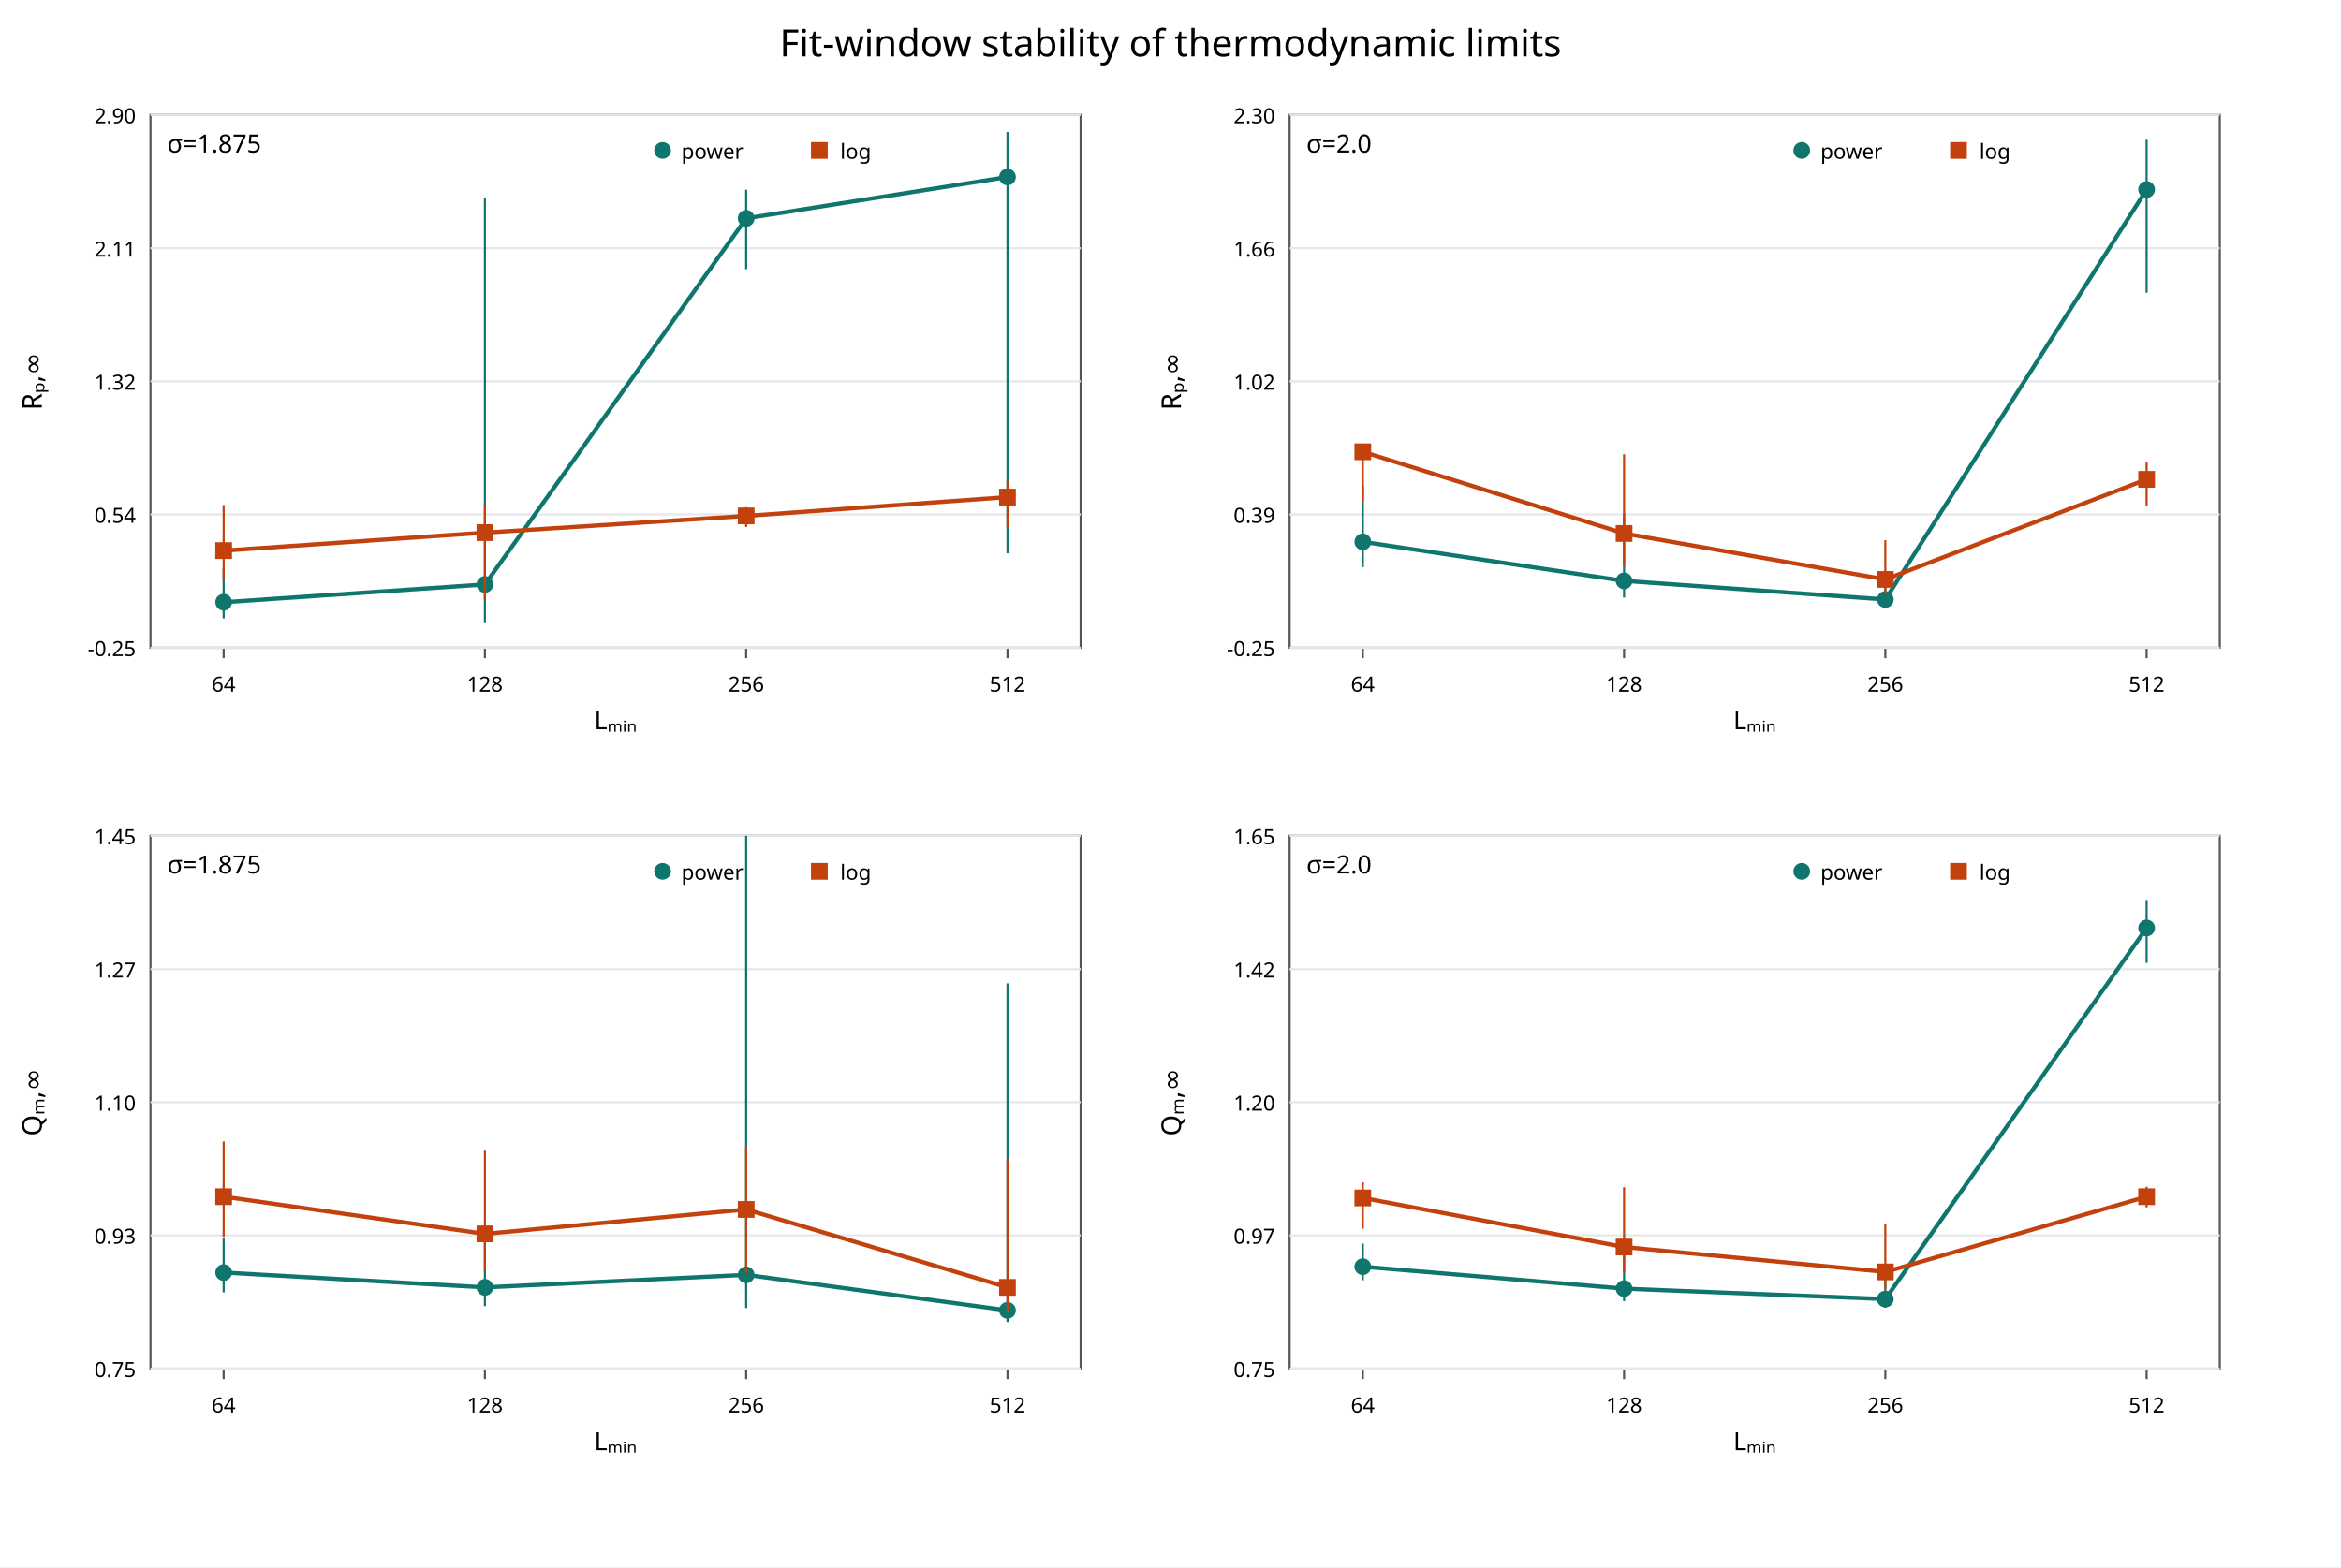
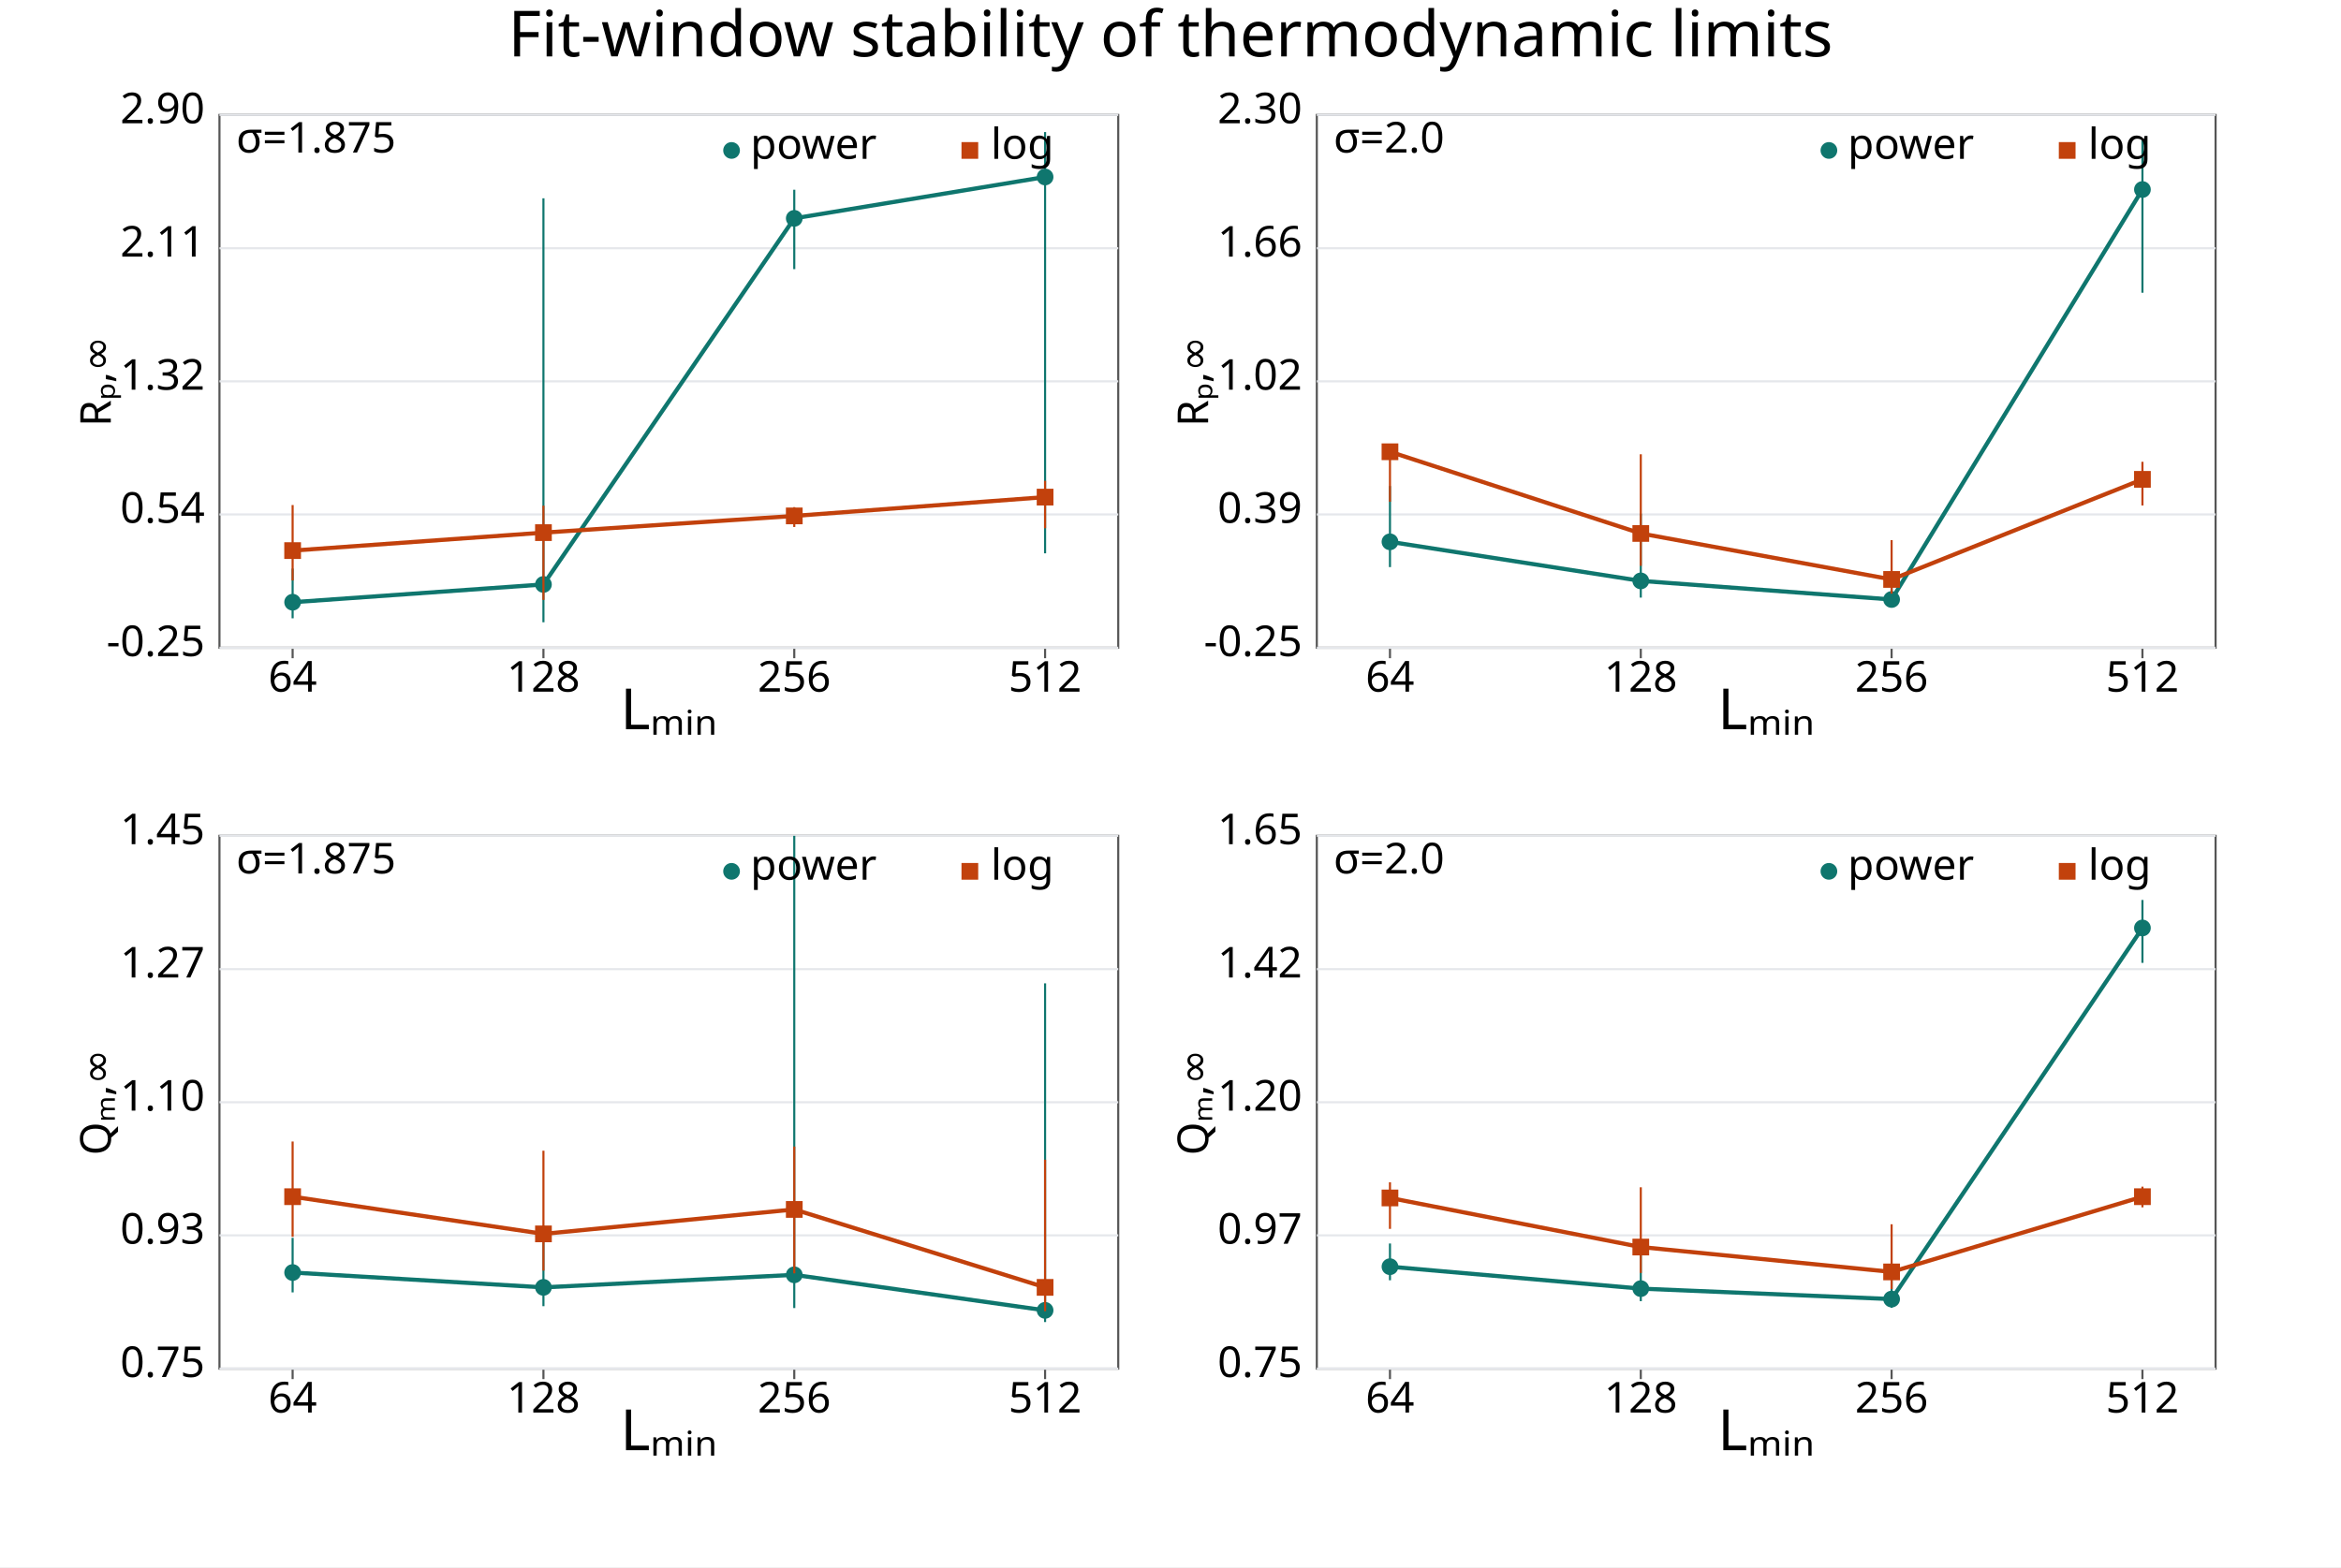
<svg xmlns="http://www.w3.org/2000/svg" width="1120" height="750" viewBox="0 0 1120 750">
  <rect width="100%" height="100%" fill="white" />
-   <text x="560" y="27" text-anchor="middle" font-family="sans-serif" font-size="18">Fit-window stability of thermodynamic limits</text>
-   <rect x="72" y="55" width="445" height="255" fill="none" stroke="#555" />
-   <line x1="107.0" y1="310" x2="107.0" y2="315" stroke="#555" />
-   <text x="107.0" y="331" text-anchor="middle" font-family="sans-serif" font-size="10">64</text>
-   <line x1="232.0" y1="310" x2="232.0" y2="315" stroke="#555" />
-   <text x="232.0" y="331" text-anchor="middle" font-family="sans-serif" font-size="10">128</text>
-   <line x1="357.0" y1="310" x2="357.0" y2="315" stroke="#555" />
-   <text x="357.0" y="331" text-anchor="middle" font-family="sans-serif" font-size="10">256</text>
-   <line x1="482.0" y1="310" x2="482.0" y2="315" stroke="#555" />
-   <text x="482.0" y="331" text-anchor="middle" font-family="sans-serif" font-size="10">512</text>
-   <line x1="72" y1="310.0" x2="517" y2="310.0" stroke="#e5e7eb" />
-   <text x="65" y="314.0" text-anchor="end" font-family="sans-serif" font-size="10">-0.25</text>
-   <line x1="72" y1="246.2" x2="517" y2="246.2" stroke="#e5e7eb" />
-   <text x="65" y="250.2" text-anchor="end" font-family="sans-serif" font-size="10">0.54</text>
-   <line x1="72" y1="182.5" x2="517" y2="182.5" stroke="#e5e7eb" />
-   <text x="65" y="186.5" text-anchor="end" font-family="sans-serif" font-size="10">1.32</text>
-   <line x1="72" y1="118.8" x2="517" y2="118.8" stroke="#e5e7eb" />
-   <text x="65" y="122.8" text-anchor="end" font-family="sans-serif" font-size="10">2.11</text>
-   <line x1="72" y1="55.0" x2="517" y2="55.0" stroke="#e5e7eb" />
-   <text x="65" y="59.0" text-anchor="end" font-family="sans-serif" font-size="10">2.90</text>
-   <text x="80" y="73" font-family="sans-serif" font-size="12">σ=1.875</text>
-   <text x="294.5" y="349" text-anchor="middle" font-family="sans-serif" font-size="12">Lₘᵢₙ</text>
-   <text x="20" y="182.5" text-anchor="middle" font-family="sans-serif" font-size="13" transform="rotate(-90 20 182.5)">Rₚ,∞</text>
-   <line x1="107.0" y1="295.9" x2="107.0" y2="272.1" stroke="#0f766e" />
-   <circle cx="107.0" cy="288.2" r="4" fill="#0f766e" />
-   <line x1="232.0" y1="297.8" x2="232.0" y2="94.9" stroke="#0f766e" />
-   <circle cx="232.0" cy="279.7" r="4" fill="#0f766e" />
-   <line x1="357.0" y1="128.8" x2="357.0" y2="90.8" stroke="#0f766e" />
-   <circle cx="357.0" cy="104.5" r="4" fill="#0f766e" />
-   <line x1="482.0" y1="264.8" x2="482.0" y2="63.2" stroke="#0f766e" />
-   <circle cx="482.0" cy="84.7" r="4" fill="#0f766e" />
-   <polyline points="107.0,288.2 232.0,279.7 357.0,104.5 482.0,84.7" fill="none" stroke="#0f766e" stroke-width="2" />
-   <line x1="107.0" y1="277.8" x2="107.0" y2="241.7" stroke="#c2410c" />
-   <rect x="103.0" y="259.5" width="8" height="8" fill="#c2410c" />
-   <line x1="232.0" y1="287.1" x2="232.0" y2="242.0" stroke="#c2410c" />
-   <rect x="228.0" y="250.9" width="8" height="8" fill="#c2410c" />
-   <line x1="357.0" y1="252.2" x2="357.0" y2="242.7" stroke="#c2410c" />
-   <rect x="353.0" y="242.9" width="8" height="8" fill="#c2410c" />
-   <line x1="482.0" y1="252.8" x2="482.0" y2="230.1" stroke="#c2410c" />
-   <rect x="478.0" y="233.9" width="8" height="8" fill="#c2410c" />
-   <polyline points="107.0,263.5 232.0,254.9 357.0,246.9 482.0,237.9" fill="none" stroke="#c2410c" stroke-width="2" />
-   <circle cx="317" cy="72" r="4" fill="#0f766e" />
-   <text x="326" y="76" font-family="sans-serif" font-size="10">power</text>
-   <rect x="388" y="68" width="8" height="8" fill="#c2410c" />
-   <text x="402" y="76" font-family="sans-serif" font-size="10">log</text>
-   <rect x="617" y="55" width="445" height="255" fill="none" stroke="#555" />
-   <line x1="652.0" y1="310" x2="652.0" y2="315" stroke="#555" />
-   <text x="652.0" y="331" text-anchor="middle" font-family="sans-serif" font-size="10">64</text>
-   <line x1="777.0" y1="310" x2="777.0" y2="315" stroke="#555" />
-   <text x="777.0" y="331" text-anchor="middle" font-family="sans-serif" font-size="10">128</text>
-   <line x1="902.0" y1="310" x2="902.0" y2="315" stroke="#555" />
-   <text x="902.0" y="331" text-anchor="middle" font-family="sans-serif" font-size="10">256</text>
-   <line x1="1027.0" y1="310" x2="1027.0" y2="315" stroke="#555" />
-   <text x="1027.0" y="331" text-anchor="middle" font-family="sans-serif" font-size="10">512</text>
-   <line x1="617" y1="310.0" x2="1062" y2="310.0" stroke="#e5e7eb" />
-   <text x="610" y="314.0" text-anchor="end" font-family="sans-serif" font-size="10">-0.25</text>
-   <line x1="617" y1="246.2" x2="1062" y2="246.2" stroke="#e5e7eb" />
-   <text x="610" y="250.2" text-anchor="end" font-family="sans-serif" font-size="10">0.39</text>
-   <line x1="617" y1="182.5" x2="1062" y2="182.5" stroke="#e5e7eb" />
-   <text x="610" y="186.5" text-anchor="end" font-family="sans-serif" font-size="10">1.02</text>
-   <line x1="617" y1="118.8" x2="1062" y2="118.8" stroke="#e5e7eb" />
-   <text x="610" y="122.8" text-anchor="end" font-family="sans-serif" font-size="10">1.66</text>
-   <line x1="617" y1="55.0" x2="1062" y2="55.0" stroke="#e5e7eb" />
-   <text x="610" y="59.0" text-anchor="end" font-family="sans-serif" font-size="10">2.30</text>
-   <text x="625" y="73" font-family="sans-serif" font-size="12">σ=2.0</text>
-   <text x="839.5" y="349" text-anchor="middle" font-family="sans-serif" font-size="12">Lₘᵢₙ</text>
-   <text x="565" y="182.5" text-anchor="middle" font-family="sans-serif" font-size="13" transform="rotate(-90 565 182.5)">Rₚ,∞</text>
-   <line x1="652.0" y1="271.4" x2="652.0" y2="232.6" stroke="#0f766e" />
-   <circle cx="652.0" cy="259.3" r="4" fill="#0f766e" />
-   <line x1="777.0" y1="286.0" x2="777.0" y2="245.8" stroke="#0f766e" />
-   <circle cx="777.0" cy="278.0" r="4" fill="#0f766e" />
-   <line x1="902.0" y1="290.3" x2="902.0" y2="277.3" stroke="#0f766e" />
-   <circle cx="902.0" cy="286.9" r="4" fill="#0f766e" />
-   <line x1="1027.0" y1="140.1" x2="1027.0" y2="66.9" stroke="#0f766e" />
-   <circle cx="1027.0" cy="90.7" r="4" fill="#0f766e" />
-   <polyline points="652.0,259.3 777.0,278.0 902.0,286.9 1027.0,90.7" fill="none" stroke="#0f766e" stroke-width="2" />
-   <line x1="652.0" y1="240.1" x2="652.0" y2="215.0" stroke="#c2410c" />
-   <rect x="648.0" y="212.2" width="8" height="8" fill="#c2410c" />
-   <line x1="777.0" y1="270.8" x2="777.0" y2="217.4" stroke="#c2410c" />
-   <rect x="773.0" y="251.3" width="8" height="8" fill="#c2410c" />
-   <line x1="902.0" y1="284.1" x2="902.0" y2="258.5" stroke="#c2410c" />
-   <rect x="898.0" y="273.3" width="8" height="8" fill="#c2410c" />
-   <line x1="1027.0" y1="241.9" x2="1027.0" y2="221.0" stroke="#c2410c" />
-   <rect x="1023.0" y="225.4" width="8" height="8" fill="#c2410c" />
-   <polyline points="652.0,216.2 777.0,255.3 902.0,277.3 1027.0,229.4" fill="none" stroke="#c2410c" stroke-width="2" />
-   <circle cx="862" cy="72" r="4" fill="#0f766e" />
-   <text x="871" y="76" font-family="sans-serif" font-size="10">power</text>
-   <rect x="933" y="68" width="8" height="8" fill="#c2410c" />
-   <text x="947" y="76" font-family="sans-serif" font-size="10">log</text>
-   <rect x="72" y="400" width="445" height="255" fill="none" stroke="#555" />
-   <line x1="107.0" y1="655" x2="107.0" y2="660" stroke="#555" />
-   <text x="107.0" y="676" text-anchor="middle" font-family="sans-serif" font-size="10">64</text>
-   <line x1="232.0" y1="655" x2="232.0" y2="660" stroke="#555" />
-   <text x="232.0" y="676" text-anchor="middle" font-family="sans-serif" font-size="10">128</text>
-   <line x1="357.0" y1="655" x2="357.0" y2="660" stroke="#555" />
-   <text x="357.0" y="676" text-anchor="middle" font-family="sans-serif" font-size="10">256</text>
-   <line x1="482.0" y1="655" x2="482.0" y2="660" stroke="#555" />
-   <text x="482.0" y="676" text-anchor="middle" font-family="sans-serif" font-size="10">512</text>
-   <line x1="72" y1="655.0" x2="517" y2="655.0" stroke="#e5e7eb" />
-   <text x="65" y="659.0" text-anchor="end" font-family="sans-serif" font-size="10">0.75</text>
-   <line x1="72" y1="591.2" x2="517" y2="591.2" stroke="#e5e7eb" />
-   <text x="65" y="595.2" text-anchor="end" font-family="sans-serif" font-size="10">0.93</text>
-   <line x1="72" y1="527.5" x2="517" y2="527.5" stroke="#e5e7eb" />
-   <text x="65" y="531.5" text-anchor="end" font-family="sans-serif" font-size="10">1.10</text>
-   <line x1="72" y1="463.8" x2="517" y2="463.8" stroke="#e5e7eb" />
-   <text x="65" y="467.8" text-anchor="end" font-family="sans-serif" font-size="10">1.27</text>
-   <line x1="72" y1="400.0" x2="517" y2="400.0" stroke="#e5e7eb" />
-   <text x="65" y="404.0" text-anchor="end" font-family="sans-serif" font-size="10">1.45</text>
-   <text x="80" y="418" font-family="sans-serif" font-size="12">σ=1.875</text>
-   <text x="294.5" y="694" text-anchor="middle" font-family="sans-serif" font-size="12">Lₘᵢₙ</text>
-   <text x="20" y="527.5" text-anchor="middle" font-family="sans-serif" font-size="13" transform="rotate(-90 20 527.5)">Qₘ,∞</text>
-   <line x1="107.0" y1="618.5" x2="107.0" y2="592.4" stroke="#0f766e" />
-   <circle cx="107.0" cy="609.0" r="4" fill="#0f766e" />
-   <line x1="232.0" y1="625.1" x2="232.0" y2="586.5" stroke="#0f766e" />
-   <circle cx="232.0" cy="616.1" r="4" fill="#0f766e" />
-   <line x1="357.0" y1="626.0" x2="357.0" y2="400.0" stroke="#0f766e" />
-   <circle cx="357.0" cy="610.1" r="4" fill="#0f766e" />
-   <line x1="482.0" y1="632.7" x2="482.0" y2="470.6" stroke="#0f766e" />
-   <circle cx="482.0" cy="627.1" r="4" fill="#0f766e" />
-   <polyline points="107.0,609.0 232.0,616.1 357.0,610.1 482.0,627.1" fill="none" stroke="#0f766e" stroke-width="2" />
-   <line x1="107.0" y1="591.9" x2="107.0" y2="546.3" stroke="#c2410c" />
-   <rect x="103.0" y="568.7" width="8" height="8" fill="#c2410c" />
-   <line x1="232.0" y1="608.1" x2="232.0" y2="550.7" stroke="#c2410c" />
-   <rect x="228.0" y="586.5" width="8" height="8" fill="#c2410c" />
-   <line x1="357.0" y1="609.4" x2="357.0" y2="548.7" stroke="#c2410c" />
-   <rect x="353.0" y="574.8" width="8" height="8" fill="#c2410c" />
-   <line x1="482.0" y1="627.5" x2="482.0" y2="555.0" stroke="#c2410c" />
-   <rect x="478.0" y="612.1" width="8" height="8" fill="#c2410c" />
-   <polyline points="107.0,572.7 232.0,590.5 357.0,578.8 482.0,616.1" fill="none" stroke="#c2410c" stroke-width="2" />
-   <circle cx="317" cy="417" r="4" fill="#0f766e" />
-   <text x="326" y="421" font-family="sans-serif" font-size="10">power</text>
-   <rect x="388" y="413" width="8" height="8" fill="#c2410c" />
-   <text x="402" y="421" font-family="sans-serif" font-size="10">log</text>
-   <rect x="617" y="400" width="445" height="255" fill="none" stroke="#555" />
-   <line x1="652.0" y1="655" x2="652.0" y2="660" stroke="#555" />
-   <text x="652.0" y="676" text-anchor="middle" font-family="sans-serif" font-size="10">64</text>
-   <line x1="777.0" y1="655" x2="777.0" y2="660" stroke="#555" />
-   <text x="777.0" y="676" text-anchor="middle" font-family="sans-serif" font-size="10">128</text>
-   <line x1="902.0" y1="655" x2="902.0" y2="660" stroke="#555" />
-   <text x="902.0" y="676" text-anchor="middle" font-family="sans-serif" font-size="10">256</text>
-   <line x1="1027.0" y1="655" x2="1027.0" y2="660" stroke="#555" />
-   <text x="1027.0" y="676" text-anchor="middle" font-family="sans-serif" font-size="10">512</text>
-   <line x1="617" y1="655.0" x2="1062" y2="655.0" stroke="#e5e7eb" />
-   <text x="610" y="659.0" text-anchor="end" font-family="sans-serif" font-size="10">0.75</text>
-   <line x1="617" y1="591.2" x2="1062" y2="591.2" stroke="#e5e7eb" />
-   <text x="610" y="595.2" text-anchor="end" font-family="sans-serif" font-size="10">0.97</text>
-   <line x1="617" y1="527.5" x2="1062" y2="527.5" stroke="#e5e7eb" />
-   <text x="610" y="531.5" text-anchor="end" font-family="sans-serif" font-size="10">1.20</text>
-   <line x1="617" y1="463.8" x2="1062" y2="463.8" stroke="#e5e7eb" />
-   <text x="610" y="467.8" text-anchor="end" font-family="sans-serif" font-size="10">1.42</text>
-   <line x1="617" y1="400.0" x2="1062" y2="400.0" stroke="#e5e7eb" />
-   <text x="610" y="404.0" text-anchor="end" font-family="sans-serif" font-size="10">1.65</text>
-   <text x="625" y="418" font-family="sans-serif" font-size="12">σ=2.0</text>
-   <text x="839.5" y="694" text-anchor="middle" font-family="sans-serif" font-size="12">Lₘᵢₙ</text>
-   <text x="565" y="527.5" text-anchor="middle" font-family="sans-serif" font-size="13" transform="rotate(-90 565 527.5)">Qₘ,∞</text>
-   <line x1="652.0" y1="612.7" x2="652.0" y2="595.1" stroke="#0f766e" />
-   <circle cx="652.0" cy="606.2" r="4" fill="#0f766e" />
-   <line x1="777.0" y1="622.7" x2="777.0" y2="598.0" stroke="#0f766e" />
-   <circle cx="777.0" cy="616.7" r="4" fill="#0f766e" />
-   <line x1="902.0" y1="625.9" x2="902.0" y2="611.8" stroke="#0f766e" />
-   <circle cx="902.0" cy="621.7" r="4" fill="#0f766e" />
-   <line x1="1027.0" y1="460.8" x2="1027.0" y2="430.7" stroke="#0f766e" />
-   <circle cx="1027.0" cy="444.1" r="4" fill="#0f766e" />
-   <polyline points="652.0,606.2 777.0,616.7 902.0,621.7 1027.0,444.1" fill="none" stroke="#0f766e" stroke-width="2" />
-   <line x1="652.0" y1="588.1" x2="652.0" y2="565.8" stroke="#c2410c" />
-   <rect x="648.0" y="569.3" width="8" height="8" fill="#c2410c" />
-   <line x1="777.0" y1="609.2" x2="777.0" y2="568.2" stroke="#c2410c" />
-   <rect x="773.0" y="592.8" width="8" height="8" fill="#c2410c" />
-   <line x1="902.0" y1="616.9" x2="902.0" y2="585.9" stroke="#c2410c" />
-   <rect x="898.0" y="604.7" width="8" height="8" fill="#c2410c" />
-   <line x1="1027.0" y1="577.8" x2="1027.0" y2="567.9" stroke="#c2410c" />
-   <rect x="1023.0" y="568.7" width="8" height="8" fill="#c2410c" />
-   <polyline points="652.0,573.3 777.0,596.8 902.0,608.7 1027.0,572.7" fill="none" stroke="#c2410c" stroke-width="2" />
-   <circle cx="862" cy="417" r="4" fill="#0f766e" />
-   <text x="871" y="421" font-family="sans-serif" font-size="10">power</text>
-   <rect x="933" y="413" width="8" height="8" fill="#c2410c" />
-   <text x="947" y="421" font-family="sans-serif" font-size="10">log</text>
+   <text x="560" y="27" text-anchor="middle" font-family="sans-serif" font-size="30.5">Fit-window stability of thermodynamic limits</text>
+   <rect x="105" y="55" width="430" height="255" fill="none" stroke="#555" />
+   <line x1="140.0" y1="310" x2="140.0" y2="315" stroke="#555" />
+   <text x="140.0" y="331" text-anchor="middle" font-family="sans-serif" font-size="20.4">64</text>
+   <line x1="260.0" y1="310" x2="260.0" y2="315" stroke="#555" />
+   <text x="260.0" y="331" text-anchor="middle" font-family="sans-serif" font-size="20.4">128</text>
+   <line x1="380.0" y1="310" x2="380.0" y2="315" stroke="#555" />
+   <text x="380.0" y="331" text-anchor="middle" font-family="sans-serif" font-size="20.4">256</text>
+   <line x1="500.0" y1="310" x2="500.0" y2="315" stroke="#555" />
+   <text x="500.0" y="331" text-anchor="middle" font-family="sans-serif" font-size="20.4">512</text>
+   <line x1="105" y1="310.0" x2="535" y2="310.0" stroke="#e5e7eb" />
+   <text x="98" y="314.0" text-anchor="end" font-family="sans-serif" font-size="20.4">-0.25</text>
+   <line x1="105" y1="246.2" x2="535" y2="246.2" stroke="#e5e7eb" />
+   <text x="98" y="250.2" text-anchor="end" font-family="sans-serif" font-size="20.4">0.54</text>
+   <line x1="105" y1="182.5" x2="535" y2="182.5" stroke="#e5e7eb" />
+   <text x="98" y="186.5" text-anchor="end" font-family="sans-serif" font-size="20.4">1.32</text>
+   <line x1="105" y1="118.8" x2="535" y2="118.8" stroke="#e5e7eb" />
+   <text x="98" y="122.8" text-anchor="end" font-family="sans-serif" font-size="20.4">2.11</text>
+   <line x1="105" y1="55.0" x2="535" y2="55.0" stroke="#e5e7eb" />
+   <text x="98" y="59.0" text-anchor="end" font-family="sans-serif" font-size="20.4">2.90</text>
+   <text x="113" y="73" font-family="sans-serif" font-size="20.4">σ=1.875</text>
+   <text x="320.0" y="349" text-anchor="middle" font-family="sans-serif" font-size="27.2">Lₘᵢₙ</text>
+   <text x="53" y="182.5" text-anchor="middle" font-family="sans-serif" font-size="20.4" transform="rotate(-90 53 182.5)">Rₚ,∞</text>
+   <line x1="140.0" y1="295.9" x2="140.0" y2="272.1" stroke="#0f766e" />
+   <circle cx="140.0" cy="288.2" r="4" fill="#0f766e" />
+   <line x1="260.0" y1="297.8" x2="260.0" y2="94.9" stroke="#0f766e" />
+   <circle cx="260.0" cy="279.7" r="4" fill="#0f766e" />
+   <line x1="380.0" y1="128.8" x2="380.0" y2="90.8" stroke="#0f766e" />
+   <circle cx="380.0" cy="104.5" r="4" fill="#0f766e" />
+   <line x1="500.0" y1="264.8" x2="500.0" y2="63.2" stroke="#0f766e" />
+   <circle cx="500.0" cy="84.7" r="4" fill="#0f766e" />
+   <polyline points="140.0,288.2 260.0,279.7 380.0,104.5 500.0,84.7" fill="none" stroke="#0f766e" stroke-width="2" />
+   <line x1="140.0" y1="277.8" x2="140.0" y2="241.7" stroke="#c2410c" />
+   <rect x="136.0" y="259.5" width="8" height="8" fill="#c2410c" />
+   <line x1="260.0" y1="287.1" x2="260.0" y2="242.0" stroke="#c2410c" />
+   <rect x="256.0" y="250.9" width="8" height="8" fill="#c2410c" />
+   <line x1="380.0" y1="252.2" x2="380.0" y2="242.7" stroke="#c2410c" />
+   <rect x="376.0" y="242.9" width="8" height="8" fill="#c2410c" />
+   <line x1="500.0" y1="252.8" x2="500.0" y2="230.1" stroke="#c2410c" />
+   <rect x="496.0" y="233.9" width="8" height="8" fill="#c2410c" />
+   <polyline points="140.0,263.5 260.0,254.9 380.0,246.9 500.0,237.9" fill="none" stroke="#c2410c" stroke-width="2" />
+   <circle cx="350" cy="72" r="4" fill="#0f766e" />
+   <text x="359" y="76" font-family="sans-serif" font-size="20.4">power</text>
+   <rect x="460" y="68" width="8" height="8" fill="#c2410c" />
+   <text x="474" y="76" font-family="sans-serif" font-size="20.4">log</text>
+   <rect x="630" y="55" width="430" height="255" fill="none" stroke="#555" />
+   <line x1="665.0" y1="310" x2="665.0" y2="315" stroke="#555" />
+   <text x="665.0" y="331" text-anchor="middle" font-family="sans-serif" font-size="20.4">64</text>
+   <line x1="785.0" y1="310" x2="785.0" y2="315" stroke="#555" />
+   <text x="785.0" y="331" text-anchor="middle" font-family="sans-serif" font-size="20.4">128</text>
+   <line x1="905.0" y1="310" x2="905.0" y2="315" stroke="#555" />
+   <text x="905.0" y="331" text-anchor="middle" font-family="sans-serif" font-size="20.4">256</text>
+   <line x1="1025.0" y1="310" x2="1025.0" y2="315" stroke="#555" />
+   <text x="1025.0" y="331" text-anchor="middle" font-family="sans-serif" font-size="20.4">512</text>
+   <line x1="630" y1="310.0" x2="1060" y2="310.0" stroke="#e5e7eb" />
+   <text x="623" y="314.0" text-anchor="end" font-family="sans-serif" font-size="20.4">-0.25</text>
+   <line x1="630" y1="246.2" x2="1060" y2="246.2" stroke="#e5e7eb" />
+   <text x="623" y="250.2" text-anchor="end" font-family="sans-serif" font-size="20.4">0.39</text>
+   <line x1="630" y1="182.5" x2="1060" y2="182.5" stroke="#e5e7eb" />
+   <text x="623" y="186.5" text-anchor="end" font-family="sans-serif" font-size="20.4">1.02</text>
+   <line x1="630" y1="118.8" x2="1060" y2="118.8" stroke="#e5e7eb" />
+   <text x="623" y="122.8" text-anchor="end" font-family="sans-serif" font-size="20.4">1.66</text>
+   <line x1="630" y1="55.0" x2="1060" y2="55.0" stroke="#e5e7eb" />
+   <text x="623" y="59.0" text-anchor="end" font-family="sans-serif" font-size="20.4">2.30</text>
+   <text x="638" y="73" font-family="sans-serif" font-size="20.4">σ=2.0</text>
+   <text x="845.0" y="349" text-anchor="middle" font-family="sans-serif" font-size="27.2">Lₘᵢₙ</text>
+   <text x="578" y="182.5" text-anchor="middle" font-family="sans-serif" font-size="20.4" transform="rotate(-90 578 182.5)">Rₚ,∞</text>
+   <line x1="665.0" y1="271.4" x2="665.0" y2="232.6" stroke="#0f766e" />
+   <circle cx="665.0" cy="259.3" r="4" fill="#0f766e" />
+   <line x1="785.0" y1="286.0" x2="785.0" y2="245.8" stroke="#0f766e" />
+   <circle cx="785.0" cy="278.0" r="4" fill="#0f766e" />
+   <line x1="905.0" y1="290.3" x2="905.0" y2="277.3" stroke="#0f766e" />
+   <circle cx="905.0" cy="286.9" r="4" fill="#0f766e" />
+   <line x1="1025.0" y1="140.1" x2="1025.0" y2="66.9" stroke="#0f766e" />
+   <circle cx="1025.0" cy="90.7" r="4" fill="#0f766e" />
+   <polyline points="665.0,259.3 785.0,278.0 905.0,286.9 1025.0,90.7" fill="none" stroke="#0f766e" stroke-width="2" />
+   <line x1="665.0" y1="240.1" x2="665.0" y2="215.0" stroke="#c2410c" />
+   <rect x="661.0" y="212.2" width="8" height="8" fill="#c2410c" />
+   <line x1="785.0" y1="270.8" x2="785.0" y2="217.4" stroke="#c2410c" />
+   <rect x="781.0" y="251.3" width="8" height="8" fill="#c2410c" />
+   <line x1="905.0" y1="284.1" x2="905.0" y2="258.5" stroke="#c2410c" />
+   <rect x="901.0" y="273.3" width="8" height="8" fill="#c2410c" />
+   <line x1="1025.0" y1="241.9" x2="1025.0" y2="221.0" stroke="#c2410c" />
+   <rect x="1021.0" y="225.4" width="8" height="8" fill="#c2410c" />
+   <polyline points="665.0,216.2 785.0,255.3 905.0,277.3 1025.0,229.4" fill="none" stroke="#c2410c" stroke-width="2" />
+   <circle cx="875" cy="72" r="4" fill="#0f766e" />
+   <text x="884" y="76" font-family="sans-serif" font-size="20.4">power</text>
+   <rect x="985" y="68" width="8" height="8" fill="#c2410c" />
+   <text x="999" y="76" font-family="sans-serif" font-size="20.4">log</text>
+   <rect x="105" y="400" width="430" height="255" fill="none" stroke="#555" />
+   <line x1="140.0" y1="655" x2="140.0" y2="660" stroke="#555" />
+   <text x="140.0" y="676" text-anchor="middle" font-family="sans-serif" font-size="20.4">64</text>
+   <line x1="260.0" y1="655" x2="260.0" y2="660" stroke="#555" />
+   <text x="260.0" y="676" text-anchor="middle" font-family="sans-serif" font-size="20.4">128</text>
+   <line x1="380.0" y1="655" x2="380.0" y2="660" stroke="#555" />
+   <text x="380.0" y="676" text-anchor="middle" font-family="sans-serif" font-size="20.4">256</text>
+   <line x1="500.0" y1="655" x2="500.0" y2="660" stroke="#555" />
+   <text x="500.0" y="676" text-anchor="middle" font-family="sans-serif" font-size="20.4">512</text>
+   <line x1="105" y1="655.0" x2="535" y2="655.0" stroke="#e5e7eb" />
+   <text x="98" y="659.0" text-anchor="end" font-family="sans-serif" font-size="20.4">0.75</text>
+   <line x1="105" y1="591.2" x2="535" y2="591.2" stroke="#e5e7eb" />
+   <text x="98" y="595.2" text-anchor="end" font-family="sans-serif" font-size="20.4">0.93</text>
+   <line x1="105" y1="527.5" x2="535" y2="527.5" stroke="#e5e7eb" />
+   <text x="98" y="531.5" text-anchor="end" font-family="sans-serif" font-size="20.4">1.10</text>
+   <line x1="105" y1="463.8" x2="535" y2="463.8" stroke="#e5e7eb" />
+   <text x="98" y="467.8" text-anchor="end" font-family="sans-serif" font-size="20.4">1.27</text>
+   <line x1="105" y1="400.0" x2="535" y2="400.0" stroke="#e5e7eb" />
+   <text x="98" y="404.0" text-anchor="end" font-family="sans-serif" font-size="20.4">1.45</text>
+   <text x="113" y="418" font-family="sans-serif" font-size="20.4">σ=1.875</text>
+   <text x="320.0" y="694" text-anchor="middle" font-family="sans-serif" font-size="27.2">Lₘᵢₙ</text>
+   <text x="53" y="527.5" text-anchor="middle" font-family="sans-serif" font-size="20.4" transform="rotate(-90 53 527.5)">Qₘ,∞</text>
+   <line x1="140.0" y1="618.5" x2="140.0" y2="592.4" stroke="#0f766e" />
+   <circle cx="140.0" cy="609.0" r="4" fill="#0f766e" />
+   <line x1="260.0" y1="625.1" x2="260.0" y2="586.5" stroke="#0f766e" />
+   <circle cx="260.0" cy="616.1" r="4" fill="#0f766e" />
+   <line x1="380.0" y1="626.0" x2="380.0" y2="400.0" stroke="#0f766e" />
+   <circle cx="380.0" cy="610.1" r="4" fill="#0f766e" />
+   <line x1="500.0" y1="632.7" x2="500.0" y2="470.6" stroke="#0f766e" />
+   <circle cx="500.0" cy="627.1" r="4" fill="#0f766e" />
+   <polyline points="140.0,609.0 260.0,616.1 380.0,610.1 500.0,627.1" fill="none" stroke="#0f766e" stroke-width="2" />
+   <line x1="140.0" y1="591.9" x2="140.0" y2="546.3" stroke="#c2410c" />
+   <rect x="136.0" y="568.7" width="8" height="8" fill="#c2410c" />
+   <line x1="260.0" y1="608.1" x2="260.0" y2="550.7" stroke="#c2410c" />
+   <rect x="256.0" y="586.5" width="8" height="8" fill="#c2410c" />
+   <line x1="380.0" y1="609.4" x2="380.0" y2="548.7" stroke="#c2410c" />
+   <rect x="376.0" y="574.8" width="8" height="8" fill="#c2410c" />
+   <line x1="500.0" y1="627.5" x2="500.0" y2="555.0" stroke="#c2410c" />
+   <rect x="496.0" y="612.1" width="8" height="8" fill="#c2410c" />
+   <polyline points="140.0,572.7 260.0,590.5 380.0,578.8 500.0,616.1" fill="none" stroke="#c2410c" stroke-width="2" />
+   <circle cx="350" cy="417" r="4" fill="#0f766e" />
+   <text x="359" y="421" font-family="sans-serif" font-size="20.4">power</text>
+   <rect x="460" y="413" width="8" height="8" fill="#c2410c" />
+   <text x="474" y="421" font-family="sans-serif" font-size="20.4">log</text>
+   <rect x="630" y="400" width="430" height="255" fill="none" stroke="#555" />
+   <line x1="665.0" y1="655" x2="665.0" y2="660" stroke="#555" />
+   <text x="665.0" y="676" text-anchor="middle" font-family="sans-serif" font-size="20.4">64</text>
+   <line x1="785.0" y1="655" x2="785.0" y2="660" stroke="#555" />
+   <text x="785.0" y="676" text-anchor="middle" font-family="sans-serif" font-size="20.4">128</text>
+   <line x1="905.0" y1="655" x2="905.0" y2="660" stroke="#555" />
+   <text x="905.0" y="676" text-anchor="middle" font-family="sans-serif" font-size="20.4">256</text>
+   <line x1="1025.0" y1="655" x2="1025.0" y2="660" stroke="#555" />
+   <text x="1025.0" y="676" text-anchor="middle" font-family="sans-serif" font-size="20.4">512</text>
+   <line x1="630" y1="655.0" x2="1060" y2="655.0" stroke="#e5e7eb" />
+   <text x="623" y="659.0" text-anchor="end" font-family="sans-serif" font-size="20.4">0.75</text>
+   <line x1="630" y1="591.2" x2="1060" y2="591.2" stroke="#e5e7eb" />
+   <text x="623" y="595.2" text-anchor="end" font-family="sans-serif" font-size="20.4">0.97</text>
+   <line x1="630" y1="527.5" x2="1060" y2="527.5" stroke="#e5e7eb" />
+   <text x="623" y="531.5" text-anchor="end" font-family="sans-serif" font-size="20.4">1.20</text>
+   <line x1="630" y1="463.8" x2="1060" y2="463.8" stroke="#e5e7eb" />
+   <text x="623" y="467.8" text-anchor="end" font-family="sans-serif" font-size="20.4">1.42</text>
+   <line x1="630" y1="400.0" x2="1060" y2="400.0" stroke="#e5e7eb" />
+   <text x="623" y="404.0" text-anchor="end" font-family="sans-serif" font-size="20.4">1.65</text>
+   <text x="638" y="418" font-family="sans-serif" font-size="20.4">σ=2.0</text>
+   <text x="845.0" y="694" text-anchor="middle" font-family="sans-serif" font-size="27.2">Lₘᵢₙ</text>
+   <text x="578" y="527.5" text-anchor="middle" font-family="sans-serif" font-size="20.4" transform="rotate(-90 578 527.5)">Qₘ,∞</text>
+   <line x1="665.0" y1="612.7" x2="665.0" y2="595.1" stroke="#0f766e" />
+   <circle cx="665.0" cy="606.2" r="4" fill="#0f766e" />
+   <line x1="785.0" y1="622.7" x2="785.0" y2="598.0" stroke="#0f766e" />
+   <circle cx="785.0" cy="616.7" r="4" fill="#0f766e" />
+   <line x1="905.0" y1="625.9" x2="905.0" y2="611.8" stroke="#0f766e" />
+   <circle cx="905.0" cy="621.7" r="4" fill="#0f766e" />
+   <line x1="1025.0" y1="460.8" x2="1025.0" y2="430.7" stroke="#0f766e" />
+   <circle cx="1025.0" cy="444.1" r="4" fill="#0f766e" />
+   <polyline points="665.0,606.2 785.0,616.7 905.0,621.7 1025.0,444.1" fill="none" stroke="#0f766e" stroke-width="2" />
+   <line x1="665.0" y1="588.1" x2="665.0" y2="565.8" stroke="#c2410c" />
+   <rect x="661.0" y="569.3" width="8" height="8" fill="#c2410c" />
+   <line x1="785.0" y1="609.2" x2="785.0" y2="568.2" stroke="#c2410c" />
+   <rect x="781.0" y="592.8" width="8" height="8" fill="#c2410c" />
+   <line x1="905.0" y1="616.9" x2="905.0" y2="585.9" stroke="#c2410c" />
+   <rect x="901.0" y="604.7" width="8" height="8" fill="#c2410c" />
+   <line x1="1025.0" y1="577.8" x2="1025.0" y2="567.9" stroke="#c2410c" />
+   <rect x="1021.0" y="568.7" width="8" height="8" fill="#c2410c" />
+   <polyline points="665.0,573.3 785.0,596.8 905.0,608.7 1025.0,572.7" fill="none" stroke="#c2410c" stroke-width="2" />
+   <circle cx="875" cy="417" r="4" fill="#0f766e" />
+   <text x="884" y="421" font-family="sans-serif" font-size="20.4">power</text>
+   <rect x="985" y="413" width="8" height="8" fill="#c2410c" />
+   <text x="999" y="421" font-family="sans-serif" font-size="20.4">log</text>
</svg>
